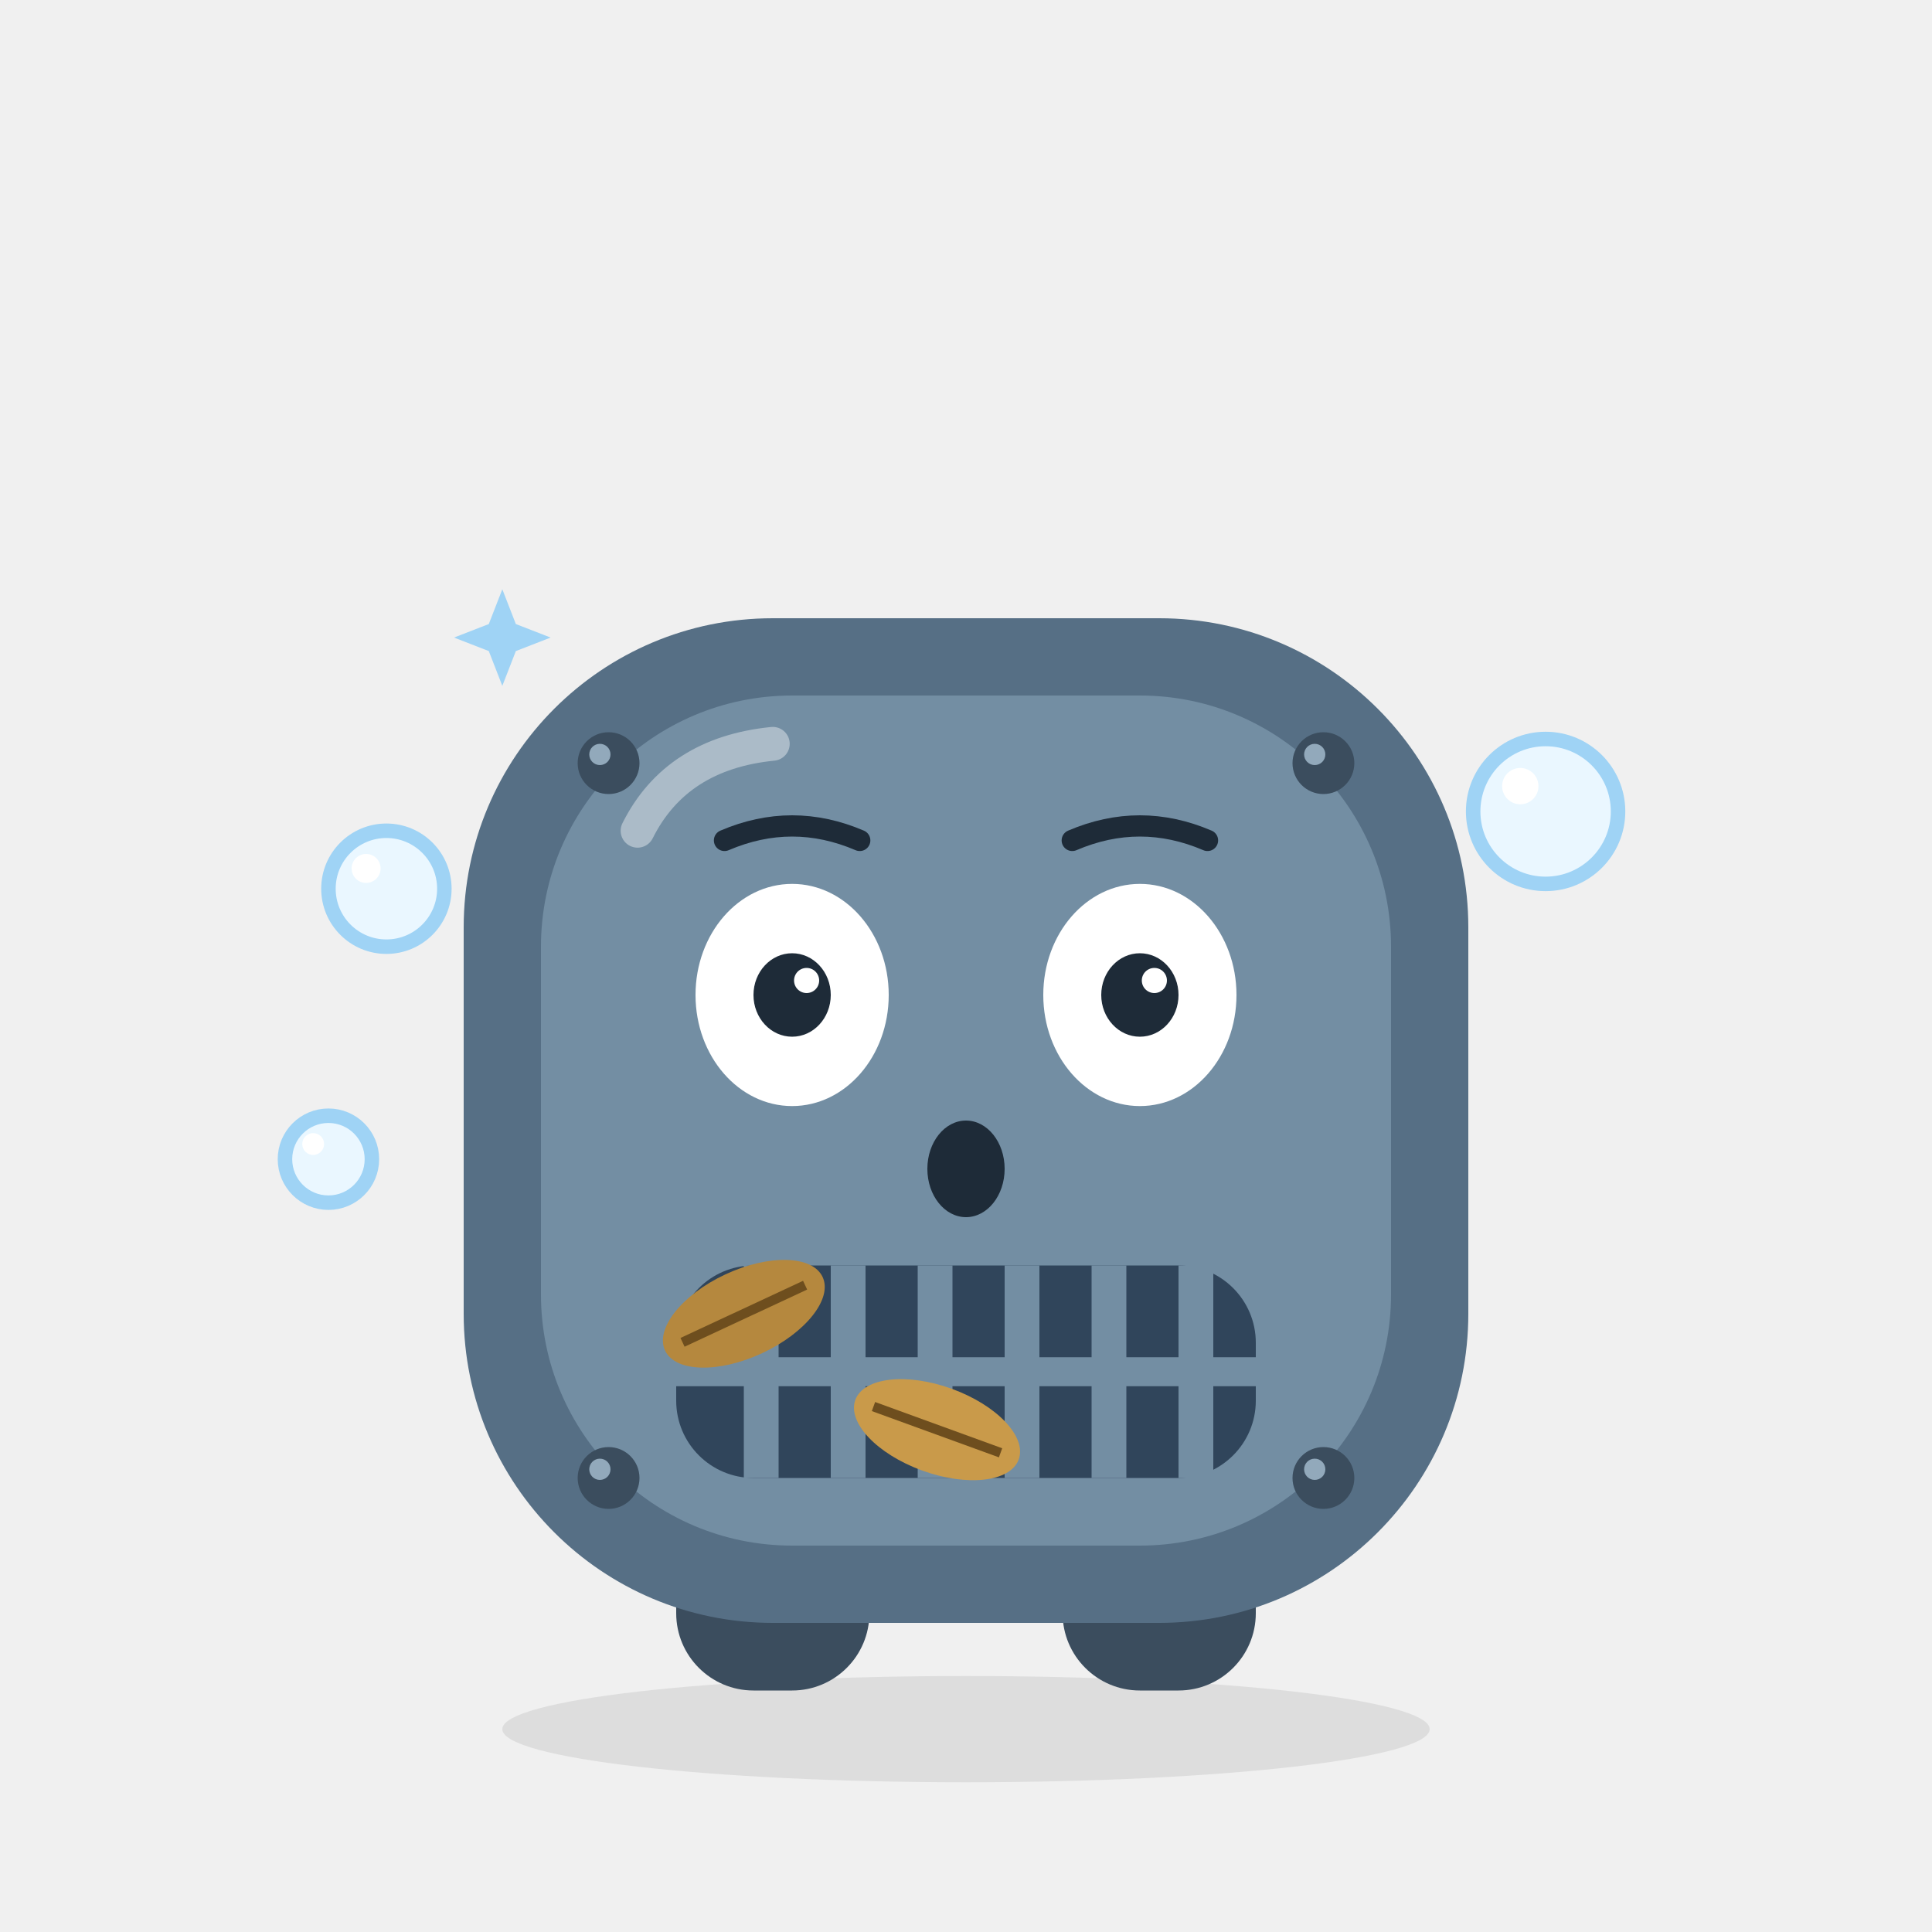
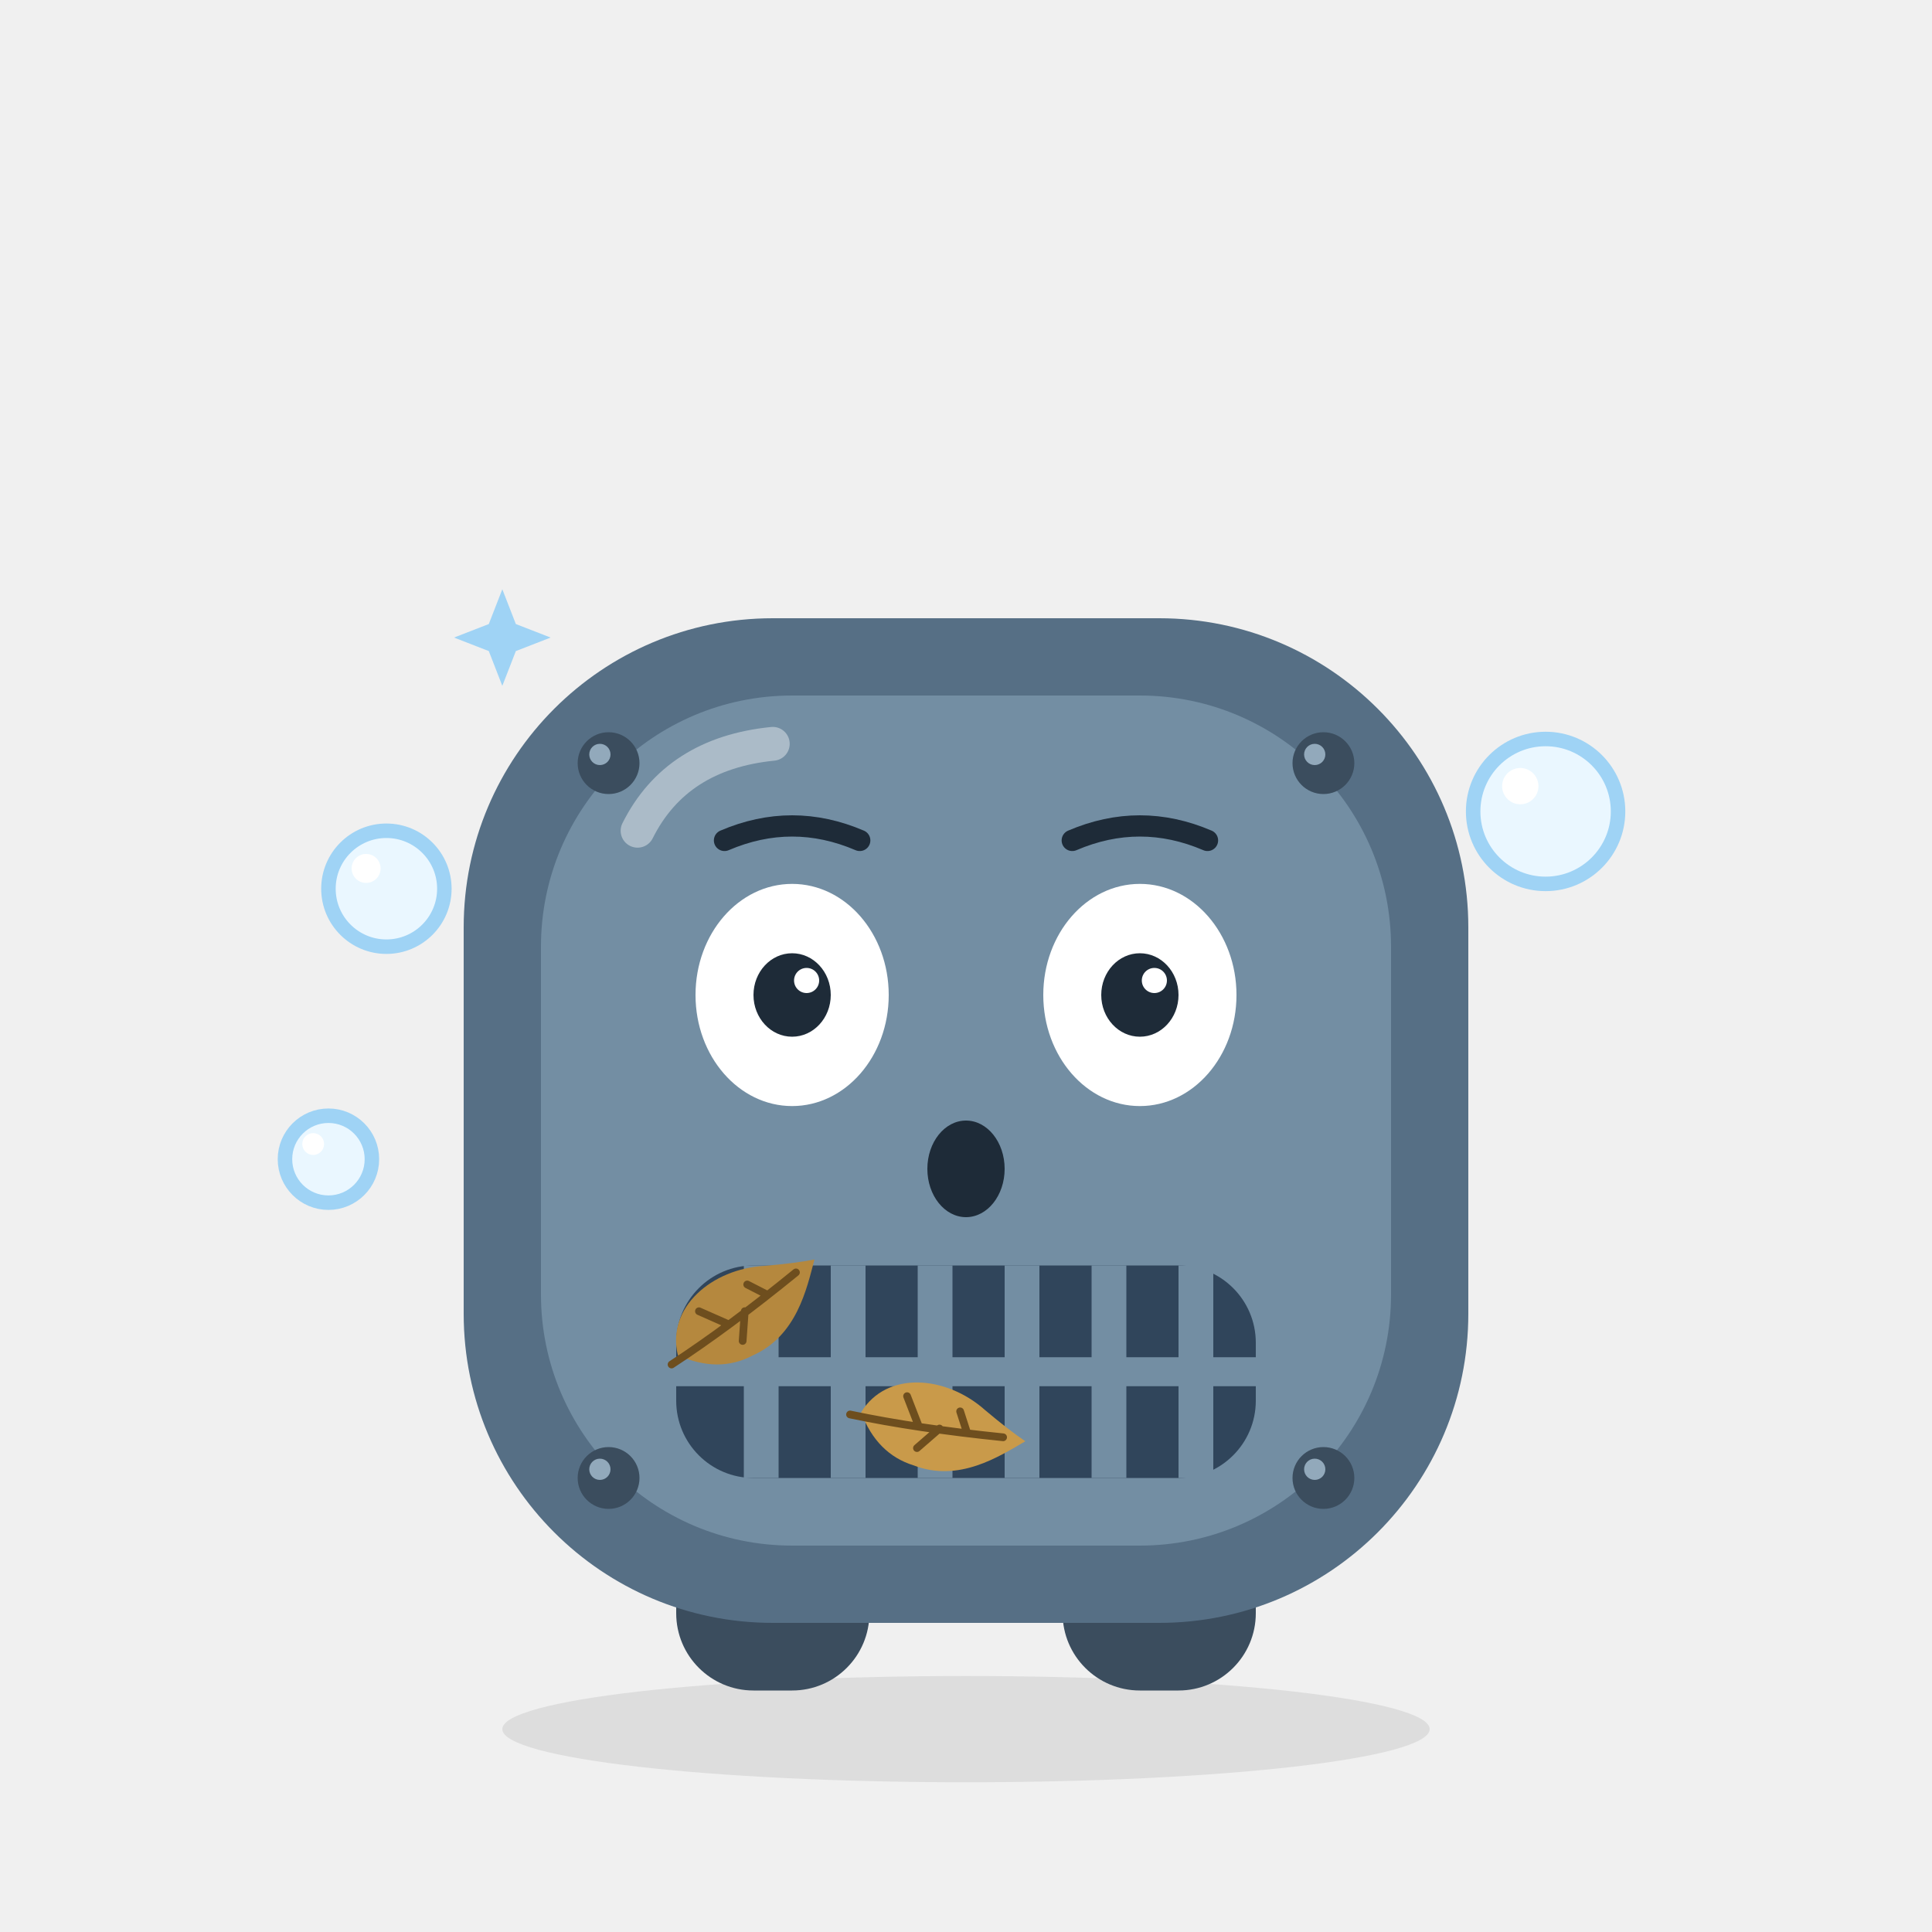
<svg xmlns="http://www.w3.org/2000/svg" viewBox="0 0 200 200" width="400" height="400">
  <ellipse cx="100" cy="179" rx="48" ry="5.5" fill="#000000" opacity="0.08" />
  <rect x="70" y="158" width="20" height="17" rx="8" fill="#3B4D5E" />
  <rect x="110" y="158" width="20" height="17" rx="8" fill="#3B4D5E" />
  <rect x="48" y="64" width="104" height="104" rx="32" fill="#566F85" />
  <rect x="56" y="72" width="88" height="88" rx="26" fill="#738EA3" />
  <path d="M66 86 Q70 78 80 77" fill="none" stroke="#FFFFFF" stroke-width="3.5" stroke-linecap="round" opacity="0.4" />
  <circle cx="63" cy="79" r="3.2" fill="#3B4D5E" />
  <circle cx="62.1" cy="78.1" r="1.1" fill="#92A9BB" />
  <circle cx="137" cy="79" r="3.2" fill="#3B4D5E" />
  <circle cx="136.1" cy="78.1" r="1.1" fill="#92A9BB" />
  <circle cx="63" cy="153" r="3.2" fill="#3B4D5E" />
  <circle cx="62.1" cy="152.1" r="1.1" fill="#92A9BB" />
  <circle cx="137" cy="153" r="3.2" fill="#3B4D5E" />
  <circle cx="136.1" cy="152.1" r="1.1" fill="#92A9BB" />
  <rect x="70" y="131" width="60" height="22" rx="8" fill="#30455B" />
  <rect x="77" y="131" width="3.6" height="22" fill="#738EA3" />
  <rect x="86" y="131" width="3.6" height="22" fill="#738EA3" />
  <rect x="95" y="131" width="3.6" height="22" fill="#738EA3" />
  <rect x="104" y="131" width="3.6" height="22" fill="#738EA3" />
  <rect x="113" y="131" width="3.6" height="22" fill="#738EA3" />
  <rect x="122" y="131" width="3.6" height="22" fill="#738EA3" />
  <rect x="70" y="140.5" width="60" height="3" fill="#738EA3" />
-   <ellipse cx="77" cy="136" rx="9" ry="4.5" fill="#B5883E" transform="rotate(-25 77 136)" />
-   <path d="M70 136 L84 136" stroke="#6E4E1E" stroke-width="1" transform="rotate(-25 77 136)" />
-   <ellipse cx="97" cy="148" rx="9" ry="4.5" fill="#C99A4A" transform="rotate(20 97 148)" />
-   <path d="M90 148 L104 148" stroke="#6E4E1E" stroke-width="1" transform="rotate(20 97 148)" />
+   <g transform="translate(77 136) rotate(-25)">
+     <path d="M-8 1 C-7 -4 -1 -5.6 4 -3.6 Q7 -2.5 9 -2 C7 0.4 4 4.4 -1 4.3 Q-5 4.5 -8 1Z" fill="#B5883E" />
+     <path d="M-9 1.6 Q-2 0.6 6.7 -1.6 M-2 0.2 l-2.1 -2.4 M0.2 -0.2 l-1.5 2.7 M3 -0.8 l-1.4 -1.8" fill="none" stroke="#6E4E1E" stroke-width="0.8" stroke-linecap="round" />
+   </g>
+   <g transform="translate(97 148) rotate(20)">
+     <path d="M-8 1 C-7 -4 -1 -5.6 4 -3.6 Q7 -2.5 9 -2 C7 0.4 4 4.4 -1 4.3 Q-5 4.5 -8 1Z" fill="#C99A4A" />
+     <path d="M-9 1.6 Q-2 0.6 6.7 -1.6 M-2 0.2 l-2.1 -2.4 M0.2 -0.2 l-1.5 2.7 M3 -0.8 l-1.4 -1.8" fill="none" stroke="#6E4E1E" stroke-width="0.8" stroke-linecap="round" />
+   </g>
  <ellipse cx="82" cy="103" rx="10" ry="11.5" fill="#FFFFFF" />
  <ellipse cx="82" cy="103" rx="4" ry="4.32" fill="#1E2B38" />
  <circle cx="83.5" cy="101.5" r="1.3" fill="#FFFFFF" />
  <ellipse cx="118" cy="103" rx="10" ry="11.5" fill="#FFFFFF" />
  <ellipse cx="118" cy="103" rx="4" ry="4.32" fill="#1E2B38" />
  <circle cx="119.5" cy="101.5" r="1.3" fill="#FFFFFF" />
  <path d="M75 87 Q82 84 89 87 M111 87 Q118 84 125 87" fill="none" stroke="#1E2B38" stroke-width="2.2" stroke-linecap="round" />
  <ellipse cx="100" cy="121" rx="4" ry="5" fill="#1E2B38" />
  <circle cx="40" cy="92" r="6" fill="#EAF7FF" stroke="#9FD3F5" stroke-width="1.5" />
  <circle cx="37.9" cy="89.9" r="1.5" fill="#FFFFFF" />
  <circle cx="160" cy="84" r="7.5" fill="#EAF7FF" stroke="#9FD3F5" stroke-width="1.5" />
  <circle cx="157.38" cy="81.38" r="1.88" fill="#FFFFFF" />
  <circle cx="34" cy="120" r="4.5" fill="#EAF7FF" stroke="#9FD3F5" stroke-width="1.5" />
  <circle cx="32.42" cy="118.43" r="1.13" fill="#FFFFFF" />
  <path d="M52 61 L53.4 64.6 L57 66 L53.4 67.4 L52 71 L50.6 67.4 L47 66 L50.6 64.6 Z" fill="#9FD3F5" />
</svg>
